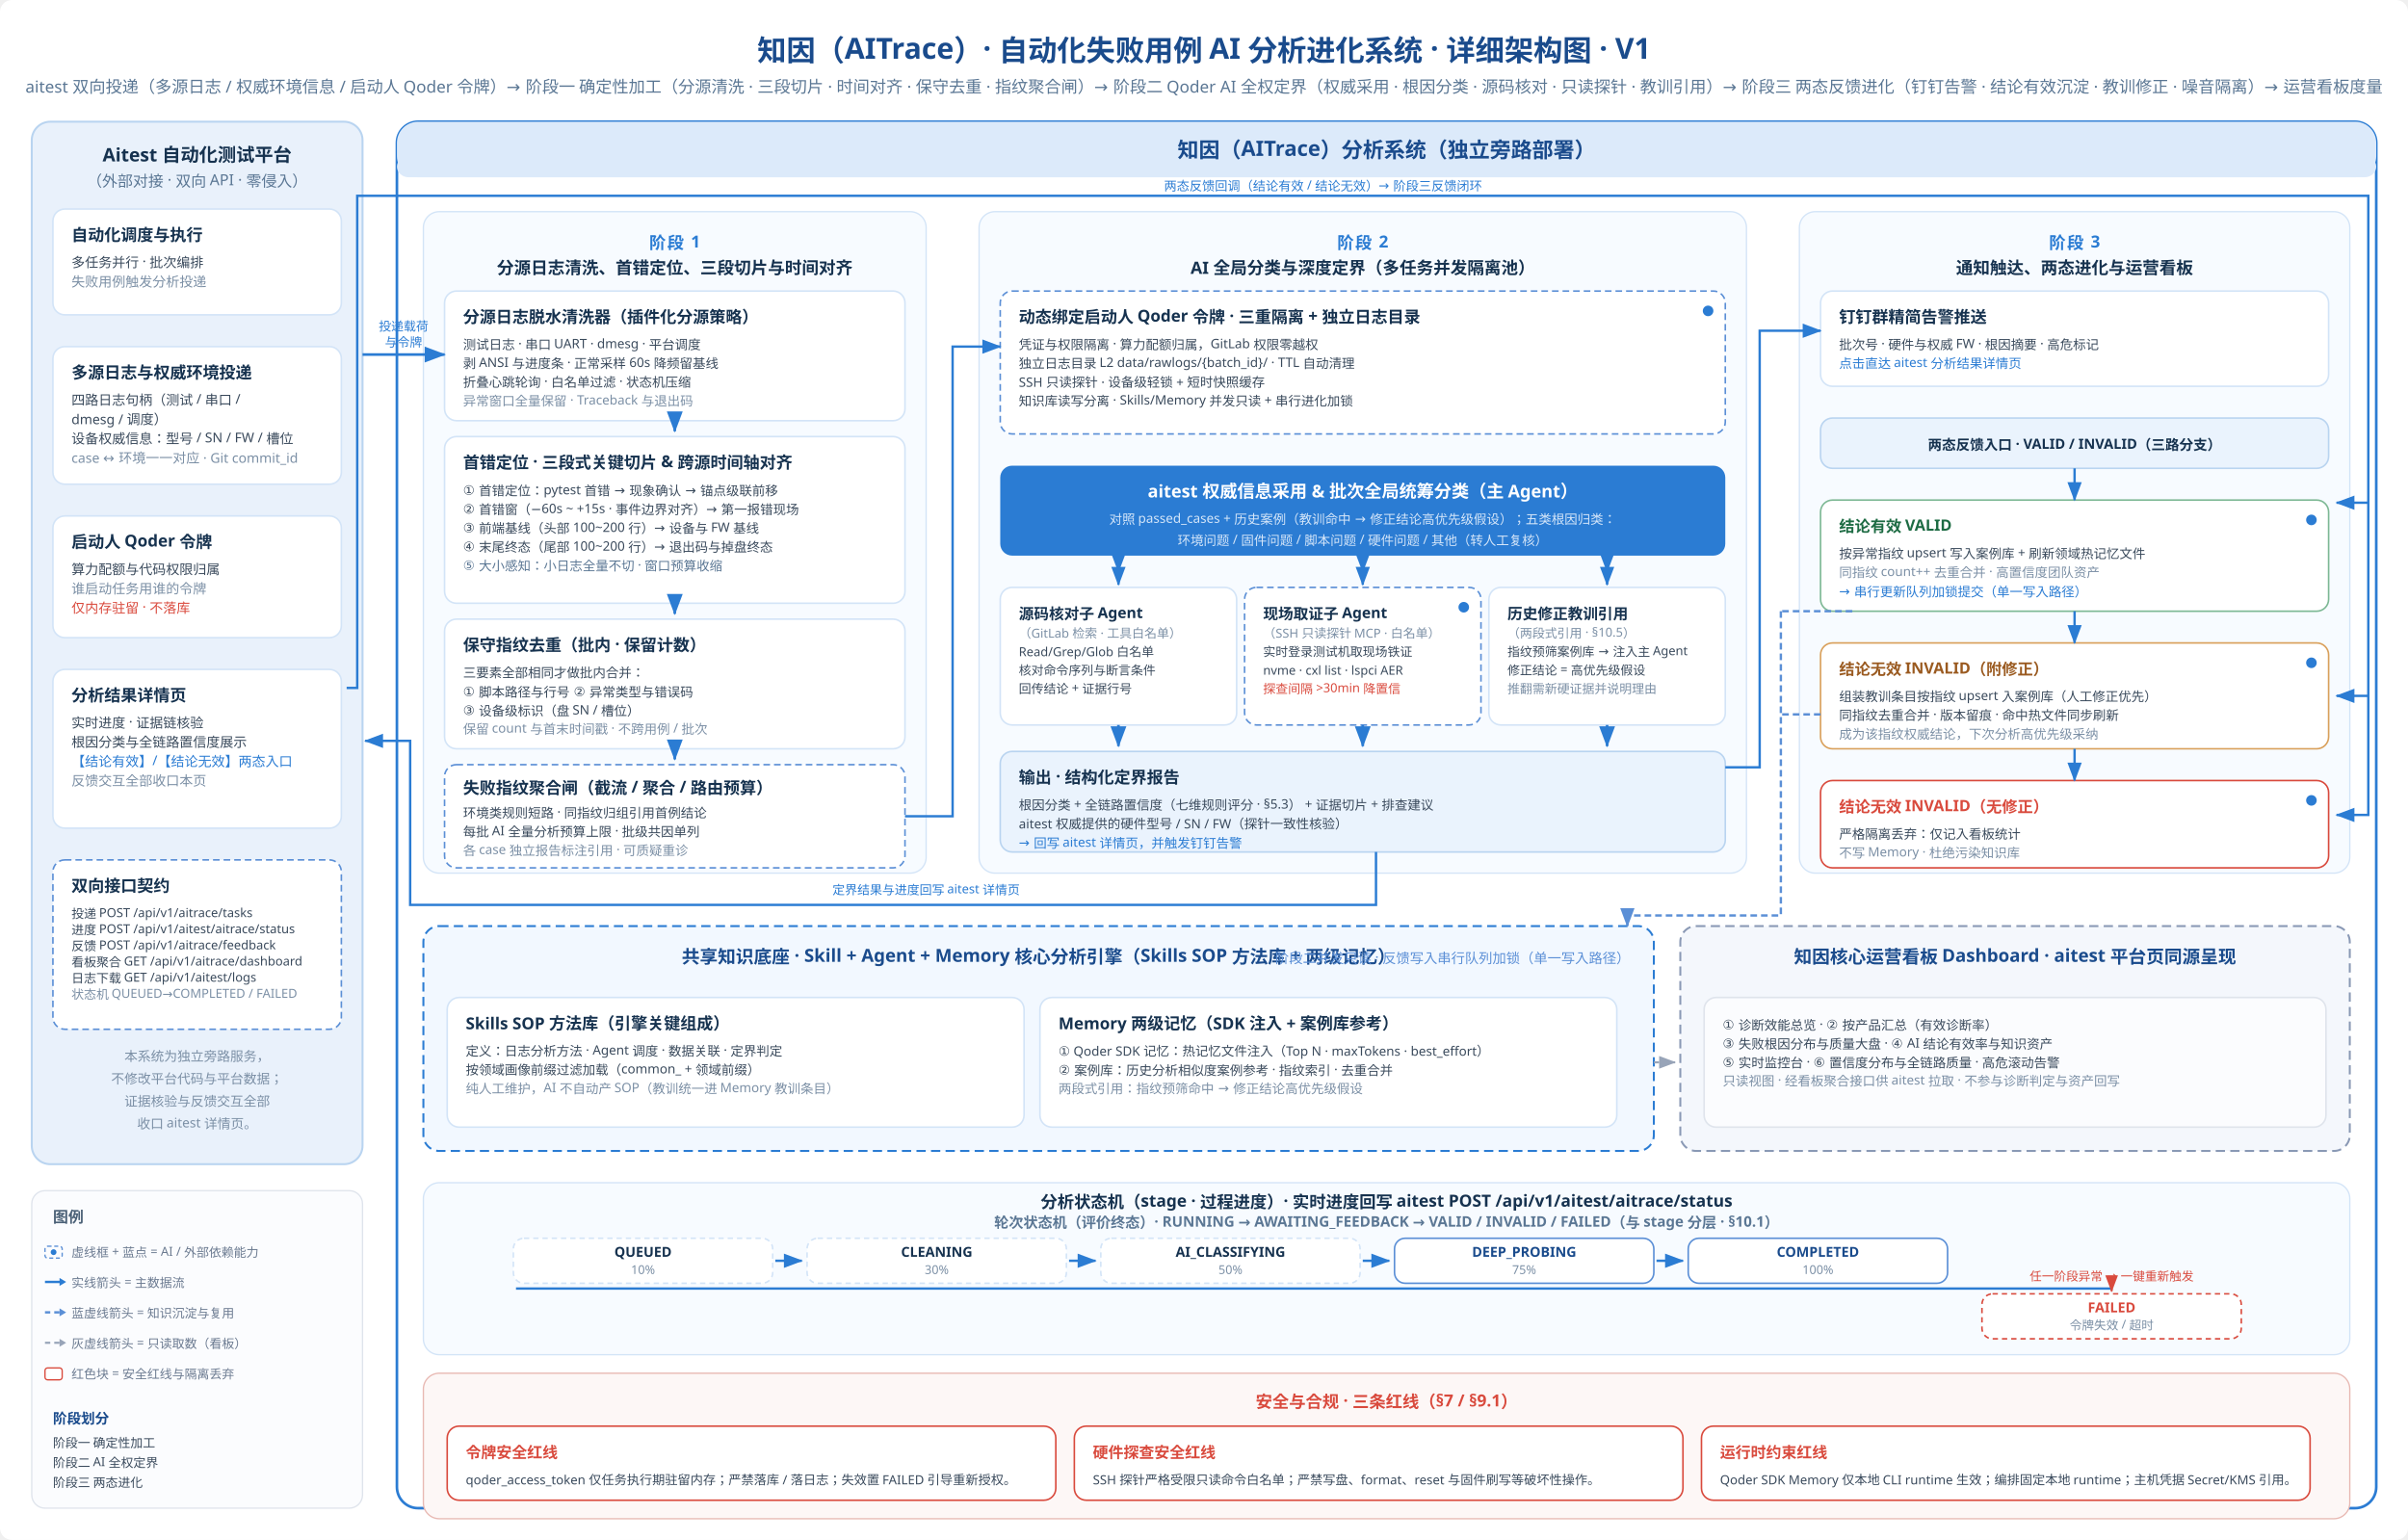
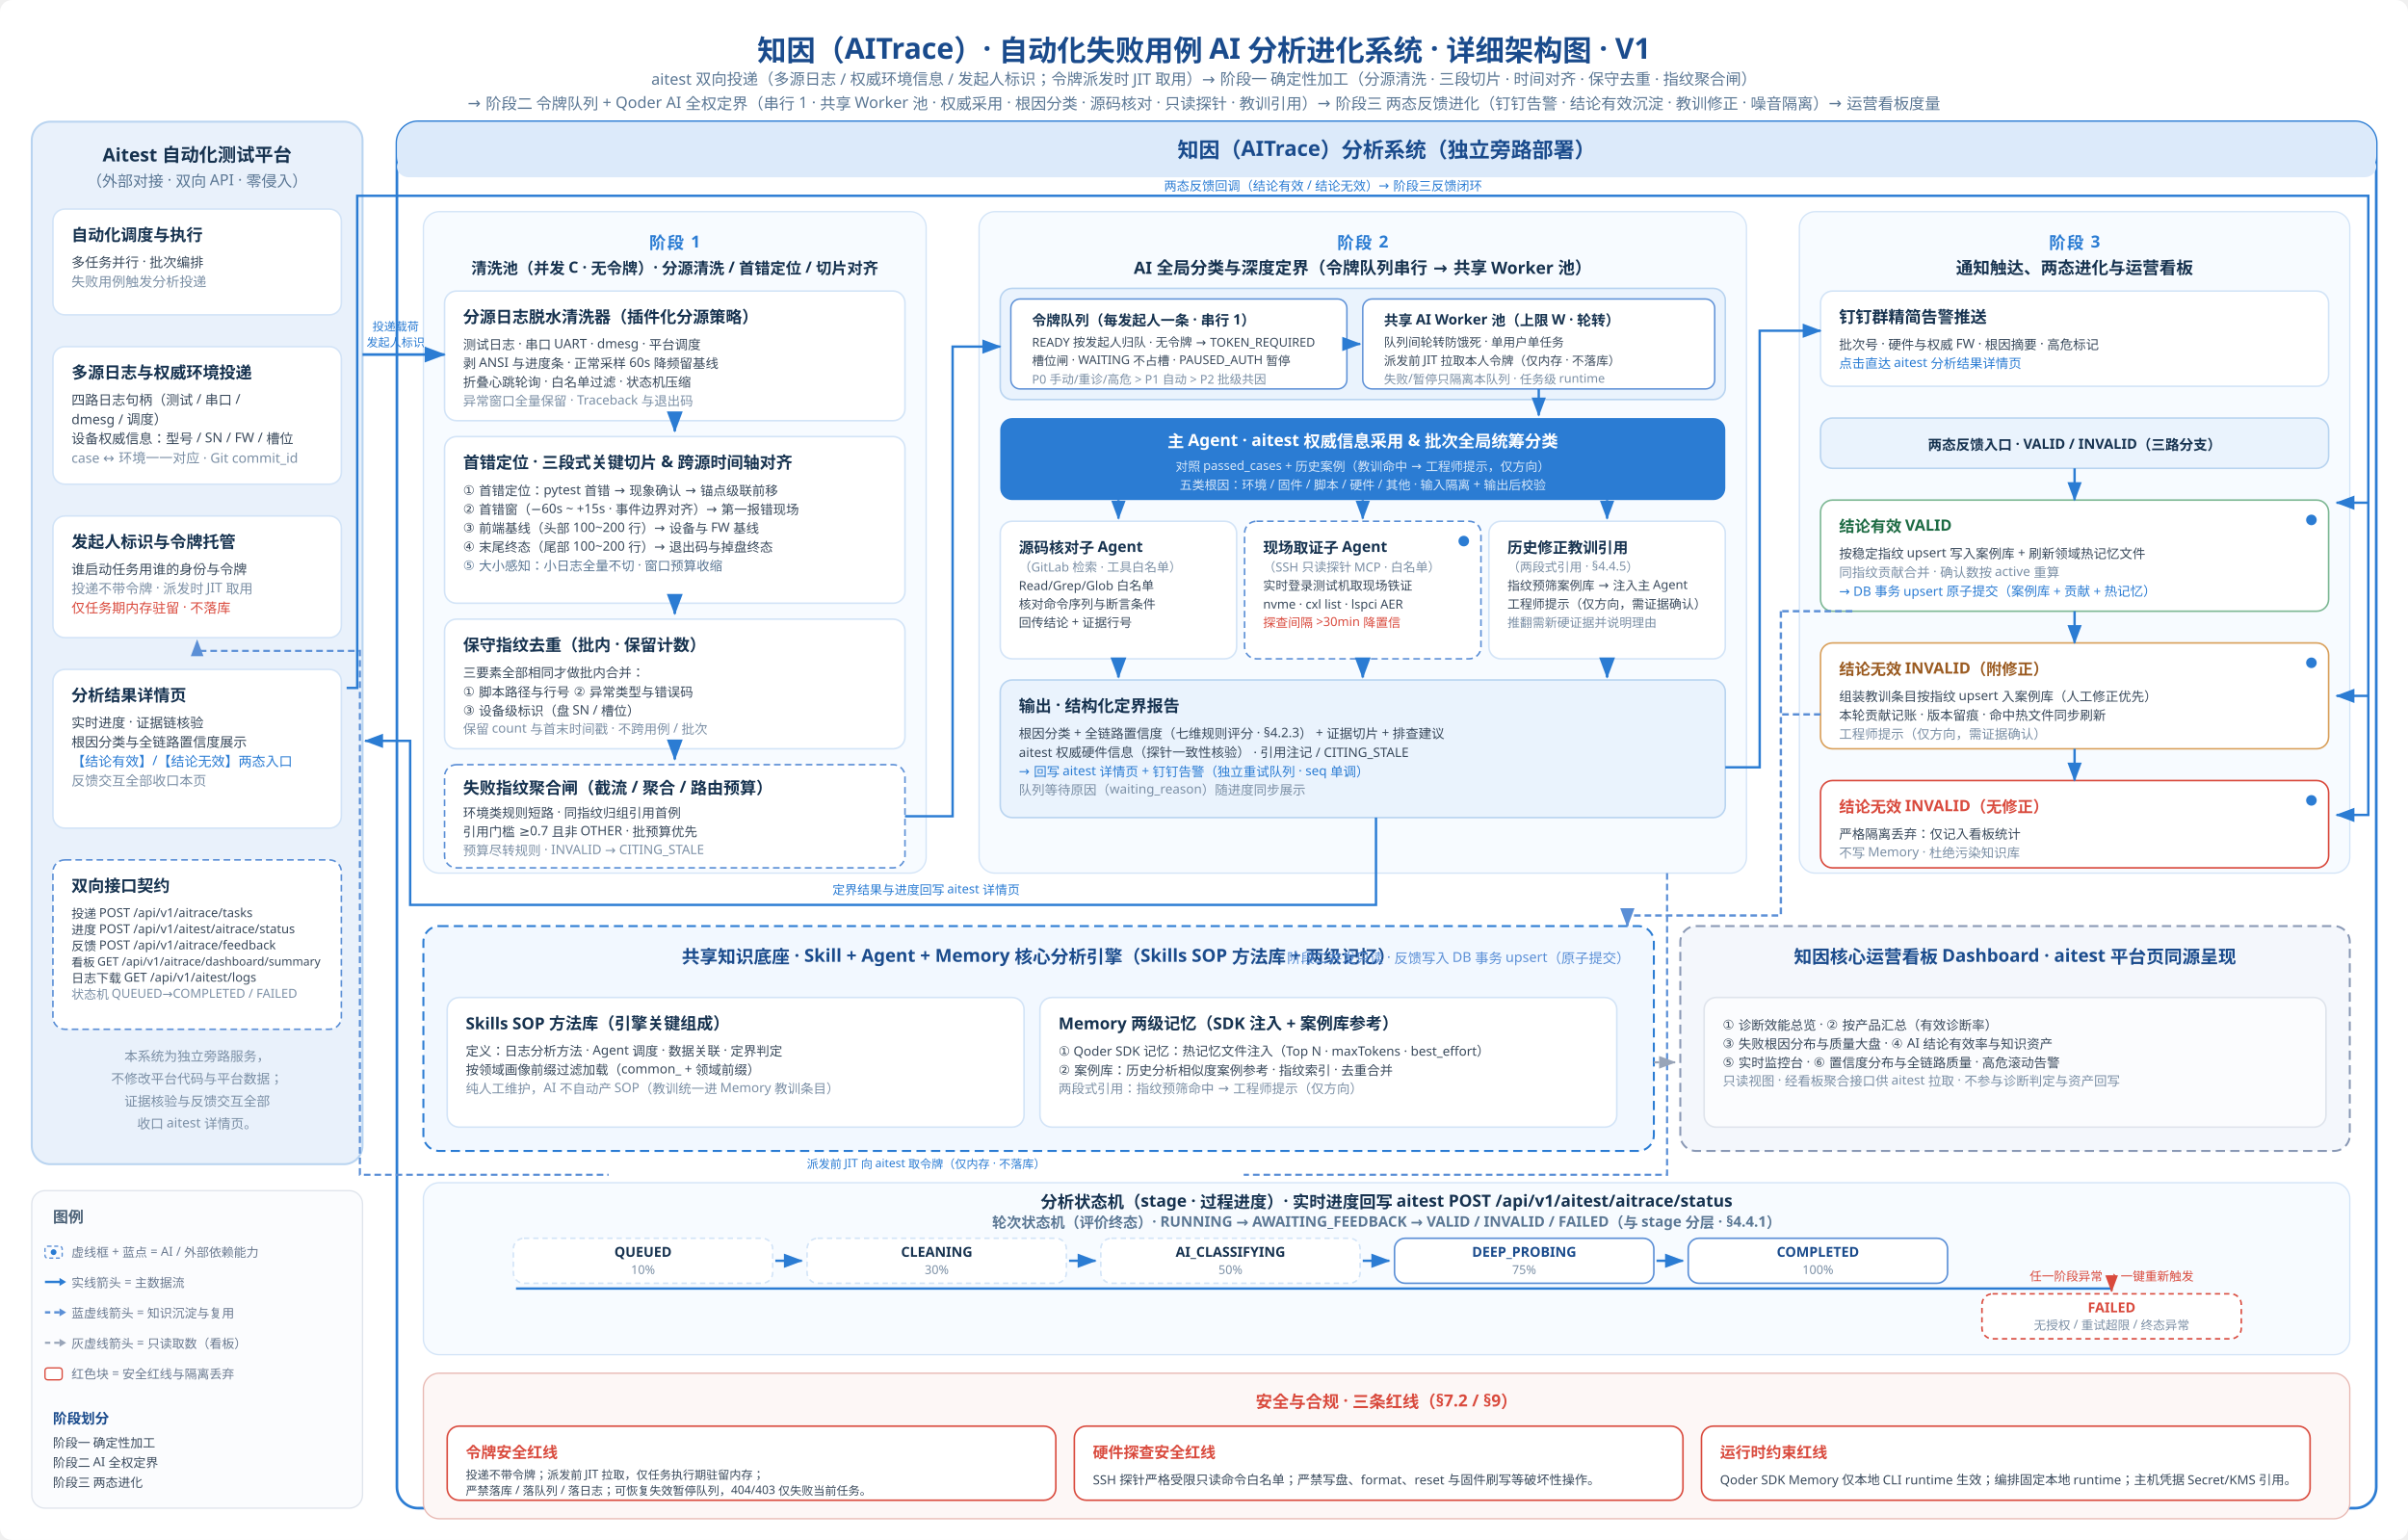
<svg xmlns="http://www.w3.org/2000/svg" viewBox="0 0 1820 1164" width="1820" height="1164" font-family="'Outfit','PingFang SC','Microsoft YaHei',sans-serif">
  <defs>
    <marker id="b" markerWidth="9" markerHeight="9" refX="7.5" refY="3" orient="auto">
      <polygon points="0 0, 8 3, 0 6" fill="#2b7cd3" />
    </marker>
    <marker id="r" markerWidth="9" markerHeight="9" refX="7.5" refY="3" orient="auto">
      <polygon points="0 0, 8 3, 0 6" fill="#d94a3d" />
    </marker>
    <marker id="bd" markerWidth="9" markerHeight="9" refX="7.5" refY="3" orient="auto">
      <polygon points="0 0, 8 3, 0 6" fill="#5b8fd6" />
    </marker>
    <marker id="g" markerWidth="9" markerHeight="9" refX="7.5" refY="3" orient="auto">
      <polygon points="0 0, 8 3, 0 6" fill="#98a4b8" />
    </marker>
  </defs>
  <rect x="0" y="0" width="1820" height="1164" rx="9" fill="#ffffff" />
  <text x="910" y="46" text-anchor="middle" font-size="22" font-weight="700" fill="#1a4b8c">知因（AITrace）· 自动化失败用例 AI 分析进化系统 · 详细架构图 · V1</text>
-   <text x="910" y="70" text-anchor="middle" font-size="12.5" fill="#5b7794">aitest 双向投递（多源日志 / 权威环境信息 / 启动人 Qoder 令牌）→ 阶段一 确定性加工（分源清洗 · 三段切片 · 时间对齐 · 保守去重 · 指纹聚合闸）→ 阶段二 Qoder AI 全权定界（权威采用 · 根因分类 · 源码核对 · 只读探针 · 教训引用）→ 阶段三 两态反馈进化（钉钉告警 · 结论有效沉淀 · 教训修正 · 噪音隔离）→ 运营看板度量</text>
+   <text x="910" y="64" text-anchor="middle" font-size="11.8" fill="#5b7794">aitest 双向投递（多源日志 / 权威环境信息 / 发起人标识；令牌派发时 JIT 取用）→ 阶段一 确定性加工（分源清洗 · 三段切片 · 时间对齐 · 保守去重 · 指纹聚合闸）</text>
+   <text x="910" y="82" text-anchor="middle" font-size="11.8" fill="#5b7794">→ 阶段二 令牌队列 + Qoder AI 全权定界（串行 1 · 共享 Worker 池 · 权威采用 · 根因分类 · 源码核对 · 只读探针 · 教训引用）→ 阶段三 两态反馈进化（钉钉告警 · 结论有效沉淀 · 教训修正 · 噪音隔离）→ 运营看板度量</text>
  <rect x="24" y="92" width="250" height="788" rx="14" fill="#e9f1fb" stroke="#b9d4f0" stroke-width="1.5" />
  <text x="149.0" y="122" text-anchor="middle" font-size="14" font-weight="700" fill="#16324f">Aitest 自动化测试平台</text>
  <text x="149.0" y="141" text-anchor="middle" font-size="11.6" fill="#5b7794">（外部对接 · 双向 API · 零侵入）</text>
  <rect x="40" y="158" width="218" height="80" rx="9" fill="#ffffff" stroke="#d3e4f7" stroke-width="1.2" />
  <text x="54" y="182" font-size="12.4" font-weight="700" fill="#16324f">自动化调度与执行</text>
  <text x="54" y="202.0" font-size="10.2" fill="#3a4a5c">多任务并行 · 批次编排</text>
  <text x="54" y="216.6" font-size="10.2" fill="#7b8fa5">失败用例触发分析投递</text>
  <rect x="40" y="262" width="218" height="104" rx="9" fill="#ffffff" stroke="#d3e4f7" stroke-width="1.2" />
  <text x="54" y="286" font-size="12.4" font-weight="700" fill="#16324f">多源日志与权威环境投递</text>
  <text x="54" y="306.0" font-size="10.2" fill="#3a4a5c">四路日志句柄（测试 / 串口 /</text>
  <text x="54" y="320.6" font-size="10.2" fill="#3a4a5c">dmesg / 调度）</text>
  <text x="54" y="335.2" font-size="10.2" fill="#3a4a5c">设备权威信息：型号 / SN / FW / 槽位</text>
  <text x="54" y="349.8" font-size="10.2" fill="#7b8fa5">case ↔ 环境一一对应 · Git commit_id</text>
  <rect x="40" y="390" width="218" height="92" rx="9" fill="#ffffff" stroke="#d3e4f7" stroke-width="1.2" />
-   <text x="54" y="414" font-size="12.4" font-weight="700" fill="#16324f">启动人 Qoder 令牌</text>
-   <text x="54" y="434.0" font-size="10.2" fill="#3a4a5c">算力配额与代码权限归属</text>
-   <text x="54" y="448.6" font-size="10.2" fill="#7b8fa5">谁启动任务用谁的令牌</text>
-   <text x="54" y="463.2" font-size="10.2" fill="#d94a3d">仅内存驻留 · 不落库</text>
+   <text x="54" y="414" font-size="12.4" font-weight="700" fill="#16324f">发起人标识与令牌托管</text>
+   <text x="54" y="434.0" font-size="10.2" fill="#3a4a5c">谁启动任务用谁的身份与令牌</text>
+   <text x="54" y="448.6" font-size="10.2" fill="#7b8fa5">投递不带令牌 · 派发时 JIT 取用</text>
+   <text x="54" y="463.2" font-size="10.2" fill="#d94a3d">仅任务期内存驻留 · 不落库</text>
  <rect x="40" y="506" width="218" height="120" rx="9" fill="#ffffff" stroke="#d3e4f7" stroke-width="1.2" />
  <text x="54" y="530" font-size="12.4" font-weight="700" fill="#16324f">分析结果详情页</text>
  <text x="54" y="550.0" font-size="10.2" fill="#3a4a5c">实时进度 · 证据链核验</text>
  <text x="54" y="564.6" font-size="10.2" fill="#3a4a5c">根因分类与全链路置信度展示</text>
  <text x="54" y="579.2" font-size="10.2" fill="#2b7cd3">【结论有效】/【结论无效】两态入口</text>
  <text x="54" y="593.8" font-size="10.2" fill="#7b8fa5">反馈交互全部收口本页</text>
  <rect x="40" y="650" width="218" height="128" rx="9" fill="#ffffff" stroke="#5b8fd6" stroke-width="1.2" stroke-dasharray="5 3" />
  <text x="54" y="674" font-size="12.4" font-weight="700" fill="#16324f">双向接口契约</text>
  <text x="54" y="694.0" font-size="9.4" fill="#3a4a5c">投递  POST /api/v1/aitrace/tasks</text>
  <text x="54" y="706.2" font-size="9.4" fill="#3a4a5c">进度  POST /api/v1/aitest/aitrace/status</text>
  <text x="54" y="718.4" font-size="9.4" fill="#3a4a5c">反馈  POST /api/v1/aitrace/feedback</text>
-   <text x="54" y="730.6" font-size="9.4" fill="#3a4a5c">看板聚合  GET /api/v1/aitrace/dashboard</text>
+   <text x="54" y="730.6" font-size="8.8" fill="#3a4a5c">看板  GET /api/v1/aitrace/dashboard/summary</text>
  <text x="54" y="742.8" font-size="9.4" fill="#3a4a5c">日志下载  GET /api/v1/aitest/logs</text>
  <text x="54" y="755.0" font-size="9.4" fill="#7b8fa5">状态机  QUEUED→COMPLETED / FAILED</text>
  <text x="149.0" y="802" text-anchor="middle" font-size="10" fill="#7b8fa5">本系统为独立旁路服务，</text>
  <text x="149.0" y="819" text-anchor="middle" font-size="10" fill="#7b8fa5">不修改平台代码与平台数据；</text>
  <text x="149.0" y="836" text-anchor="middle" font-size="10" fill="#7b8fa5">证据核验与反馈交互全部</text>
  <text x="149.0" y="853" text-anchor="middle" font-size="10" fill="#7b8fa5">收口 aitest 详情页。</text>
  <rect x="300" y="92" width="1496" height="1048" rx="16" fill="#ffffff" stroke="#2b7cd3" stroke-width="2" />
  <rect x="300" y="92" width="1496" height="42" rx="16" fill="#dceafa" />
  <rect x="300" y="118" width="1496" height="16" rx="9" fill="#dceafa" />
  <text x="1048.0" y="119" text-anchor="middle" font-size="16" font-weight="700" fill="#1a4b8c">知因（AITrace）分析系统（独立旁路部署）</text>
  <rect x="320" y="160" width="380" height="500" rx="12" fill="#f7fbff" stroke="#d3e4f7" stroke-width="1" />
  <text x="510.0" y="188" text-anchor="middle" font-size="12.6" font-weight="600" letter-spacing="1" fill="#2b7cd3">阶段 1</text>
-   <text x="510.0" y="207" text-anchor="middle" font-size="12.8" font-weight="700" fill="#16324f">分源日志清洗、首错定位、三段切片与时间对齐</text>
+   <text x="510.0" y="207" text-anchor="middle" font-size="11.8" font-weight="700" fill="#16324f">清洗池（并发 C · 无令牌）· 分源清洗 / 首错定位 / 切片对齐</text>
  <rect x="336" y="220" width="348" height="98" rx="9" fill="#ffffff" stroke="#d3e4f7" stroke-width="1.2" />
  <text x="350" y="244" font-size="12.4" font-weight="700" fill="#16324f">分源日志脱水清洗器（插件化分源策略）</text>
  <text x="350" y="264.0" font-size="9.8" fill="#3a4a5c">测试日志 · 串口 UART · dmesg · 平台调度</text>
  <text x="350" y="278.2" font-size="9.8" fill="#3a4a5c">剥 ANSI 与进度条 · 正常采样 60s 降频留基线</text>
  <text x="350" y="292.4" font-size="9.8" fill="#3a4a5c">折叠心跳轮询 · 白名单过滤 · 状态机压缩</text>
  <text x="350" y="306.6" font-size="9.8" fill="#7b8fa5">异常窗口全量保留 · Traceback 与退出码</text>
  <rect x="336" y="330" width="348" height="126" rx="9" fill="#ffffff" stroke="#d3e4f7" stroke-width="1.2" />
  <text x="350" y="354" font-size="12.4" font-weight="700" fill="#16324f">首错定位 · 三段式关键切片 &amp; 跨源时间轴对齐</text>
  <text x="350" y="374.0" font-size="9.8" fill="#3a4a5c">① 首错定位：pytest 首错 → 现象确认 → 锚点级联前移</text>
  <text x="350" y="388.2" font-size="9.8" fill="#3a4a5c">② 首错窗（−60s ~ +15s · 事件边界对齐）→ 第一报错现场</text>
  <text x="350" y="402.4" font-size="9.8" fill="#3a4a5c">③ 前端基线（头部 100~200 行）→ 设备与 FW 基线</text>
  <text x="350" y="416.6" font-size="9.8" fill="#3a4a5c">④ 末尾终态（尾部 100~200 行）→ 退出码与掉盘终态</text>
  <text x="350" y="430.8" font-size="9.8" fill="#5b7794">⑤ 大小感知：小日志全量不切 · 窗口预算收缩</text>
  <rect x="336" y="468" width="348" height="98" rx="9" fill="#ffffff" stroke="#d3e4f7" stroke-width="1.2" />
  <text x="350" y="492" font-size="12.4" font-weight="700" fill="#16324f">保守指纹去重（批内 · 保留计数）</text>
  <text x="350" y="512.0" font-size="9.8" fill="#3a4a5c">三要素全部相同才做批内合并：</text>
  <text x="350" y="526.2" font-size="9.8" fill="#3a4a5c">① 脚本路径与行号  ② 异常类型与错误码</text>
  <text x="350" y="540.4" font-size="9.8" fill="#3a4a5c">③ 设备级标识（盘 SN / 槽位）</text>
  <text x="350" y="554.6" font-size="9.8" fill="#7b8fa5">保留 count 与首末时间戳 · 不跨用例 / 批次</text>
  <rect x="336" y="578" width="348" height="78" rx="9" fill="#ffffff" stroke="#5b8fd6" stroke-width="1.2" stroke-dasharray="5 3" />
  <text x="350" y="600" font-size="12.4" font-weight="700" fill="#16324f">失败指纹聚合闸（截流 / 聚合 / 路由预算）</text>
-   <text x="350" y="618.0" font-size="9.8" fill="#3a4a5c">环境类规则短路 · 同指纹归组引用首例结论</text>
-   <text x="350" y="632.2" font-size="9.8" fill="#3a4a5c">每批 AI 全量分析预算上限 · 批级共因单列</text>
-   <text x="350" y="646.4" font-size="9.8" fill="#7b8fa5">各 case 独立报告标注引用 · 可质疑重诊</text>
+   <text x="350" y="618.0" font-size="9.8" fill="#3a4a5c">环境类规则短路 · 同指纹归组引用首例</text>
+   <text x="350" y="632.2" font-size="9.8" fill="#3a4a5c">引用门槛 ≥0.7 且非 OTHER · 批预算优先</text>
+   <text x="350" y="646.4" font-size="9.8" fill="#7b8fa5">预算尽转规则 · INVALID → CITING_STALE</text>
  <line x1="510.0" y1="318" x2="510.0" y2="326" stroke="#2b7cd3" stroke-width="2" marker-end="url(#b)" />
  <line x1="510.0" y1="456" x2="510.0" y2="464" stroke="#2b7cd3" stroke-width="2" marker-end="url(#b)" />
  <line x1="510.0" y1="566" x2="510.0" y2="574" stroke="#2b7cd3" stroke-width="2" marker-end="url(#b)" />
  <rect x="740" y="160" width="580" height="500" rx="12" fill="#f7fbff" stroke="#d3e4f7" stroke-width="1" />
  <text x="1030.0" y="188" text-anchor="middle" font-size="12.6" font-weight="600" letter-spacing="1" fill="#2b7cd3">阶段 2</text>
-   <text x="1030.0" y="207" text-anchor="middle" font-size="12.8" font-weight="700" fill="#16324f">AI 全局分类与深度定界（多任务并发隔离池）</text>
-   <rect x="756" y="220" width="548" height="108" rx="9" fill="#ffffff" stroke="#5b8fd6" stroke-width="1.2" stroke-dasharray="5 3" />
-   <circle cx="1291" cy="235" r="4" fill="#2b7cd3" />
-   <text x="770" y="244" font-size="12.4" font-weight="700" fill="#16324f">动态绑定启动人 Qoder 令牌 · 三重隔离 + 独立日志目录</text>
-   <text x="770" y="264.0" font-size="9.8" fill="#3a4a5c">凭证与权限隔离 · 算力配额归属，GitLab 权限零越权</text>
-   <text x="770" y="278.2" font-size="9.8" fill="#3a4a5c">独立日志目录 L2 data/rawlogs/{batch_id}/ · TTL 自动清理</text>
-   <text x="770" y="292.4" font-size="9.8" fill="#3a4a5c">SSH 只读探针 · 设备级轻锁 + 短时快照缓存</text>
-   <text x="770" y="306.6" font-size="9.8" fill="#3a4a5c">知识库读写分离 · Skills/Memory 并发只读 + 串行进化加锁</text>
-   <rect x="756" y="352" width="548" height="68" rx="9" fill="#2b7cd3" />
-   <text x="1030.0" y="376" text-anchor="middle" font-size="13.2" font-weight="700" fill="#ffffff">aitest 权威信息采用 &amp; 批次全局统筹分类（主 Agent）</text>
-   <text x="1030.0" y="396" text-anchor="middle" font-size="9.8" fill="#d5e6f9">对照 passed_cases + 历史案例（教训命中 → 修正结论高优先级假设）；五类根因归类：</text>
-   <text x="1030.0" y="412" text-anchor="middle" font-size="9.8" fill="#d5e6f9">环境问题 / 固件问题 / 脚本问题 / 硬件问题 / 其他（转人工复核）</text>
-   <rect x="756.0" y="444" width="178.667" height="104" rx="9" fill="#ffffff" stroke="#d3e4f7" stroke-width="1.2" />
-   <text x="770.0" y="468" font-size="11.4" font-weight="700" fill="#16324f">源码核对子 Agent</text>
-   <text x="770.0" y="482.0" font-size="9.4" fill="#7b8fa5">（GitLab 检索 · 工具白名单）</text>
-   <text x="770.0" y="496.0" font-size="9.4" fill="#3a4a5c">Read/Grep/Glob 白名单</text>
-   <text x="770.0" y="510.0" font-size="9.4" fill="#3a4a5c">核对命令序列与断言条件</text>
-   <text x="770.0" y="524.0" font-size="9.4" fill="#3a4a5c">回传结论 + 证据行号</text>
-   <line x1="845.333" y1="420" x2="845.333" y2="432" stroke="#2b7cd3" stroke-width="1.8" />
-   <line x1="845.333" y1="432" x2="845.333" y2="442" stroke="#2b7cd3" stroke-width="1.8" marker-start="url(#b)" marker-end="url(#b)" />
-   <rect x="940.667" y="444" width="178.667" height="104" rx="9" fill="#ffffff" stroke="#5b8fd6" stroke-width="1.2" stroke-dasharray="5 3" />
-   <circle cx="1106.333" cy="459" r="4" fill="#2b7cd3" />
-   <text x="954.667" y="468" font-size="11.4" font-weight="700" fill="#16324f">现场取证子 Agent</text>
-   <text x="954.667" y="482.0" font-size="9.4" fill="#7b8fa5">（SSH 只读探针 MCP · 白名单）</text>
-   <text x="954.667" y="496.0" font-size="9.4" fill="#3a4a5c">实时登录测试机取现场铁证</text>
-   <text x="954.667" y="510.0" font-size="9.4" fill="#3a4a5c">nvme · cxl list · lspci AER</text>
-   <text x="954.667" y="524.0" font-size="9.4" fill="#d94a3d">探查间隔 &gt;30min 降置信</text>
-   <line x1="1030.0" y1="420" x2="1030.0" y2="432" stroke="#2b7cd3" stroke-width="1.8" />
-   <line x1="1030.0" y1="432" x2="1030.0" y2="442" stroke="#2b7cd3" stroke-width="1.8" marker-start="url(#b)" marker-end="url(#b)" />
-   <rect x="1125.333" y="444" width="178.667" height="104" rx="9" fill="#ffffff" stroke="#d3e4f7" stroke-width="1.2" />
-   <text x="1139.333" y="468" font-size="11.4" font-weight="700" fill="#16324f">历史修正教训引用</text>
-   <text x="1139.333" y="482.0" font-size="9.4" fill="#7b8fa5">（两段式引用 · §10.5）</text>
-   <text x="1139.333" y="496.0" font-size="9.4" fill="#3a4a5c">指纹预筛案例库 → 注入主 Agent</text>
-   <text x="1139.333" y="510.0" font-size="9.4" fill="#3a4a5c">修正结论 = 高优先级假设</text>
-   <text x="1139.333" y="524.0" font-size="9.4" fill="#7b8fa5">推翻需新硬证据并说明理由</text>
-   <line x1="1214.667" y1="420" x2="1214.667" y2="432" stroke="#2b7cd3" stroke-width="1.8" />
-   <line x1="1214.667" y1="432" x2="1214.667" y2="442" stroke="#2b7cd3" stroke-width="1.8" marker-start="url(#b)" marker-end="url(#b)" />
-   <rect x="756" y="568" width="548" height="76" rx="9" fill="#eaf3fd" stroke="#b9d4f0" stroke-width="1.2" />
-   <text x="770" y="592" font-size="12.4" font-weight="700" fill="#16324f">输出 · 结构化定界报告</text>
-   <text x="770" y="612.0" font-size="9.8" fill="#3a4a5c">根因分类 + 全链路置信度（七维规则评分 · §5.3） + 证据切片 + 排查建议</text>
-   <text x="770" y="626.2" font-size="9.8" fill="#3a4a5c">aitest 权威提供的硬件型号 / SN / FW（探针一致性核验）</text>
-   <text x="770" y="640.4" font-size="9.8" fill="#2b7cd3">→ 回写 aitest 详情页，并触发钉钉告警</text>
-   <line x1="845.333" y1="548" x2="845.333" y2="564" stroke="#2b7cd3" stroke-width="2" marker-end="url(#b)" />
-   <line x1="1030.0" y1="548" x2="1030.0" y2="564" stroke="#2b7cd3" stroke-width="2" marker-end="url(#b)" />
-   <line x1="1214.667" y1="548" x2="1214.667" y2="564" stroke="#2b7cd3" stroke-width="2" marker-end="url(#b)" />
+   <text x="1030.0" y="207" text-anchor="middle" font-size="12.8" font-weight="700" fill="#16324f">AI 全局分类与深度定界（令牌队列串行 → 共享 Worker 池）</text>
+   <rect x="756" y="218" width="548" height="84" rx="9" fill="#eaf3fd" stroke="#b9d4f0" stroke-width="1.2" />
+   <rect x="764" y="226" width="254" height="68" rx="7" fill="#ffffff" stroke="#5b8fd6" stroke-width="1.1" />
+   <text x="780" y="246" font-size="10.8" font-weight="700" fill="#16324f">令牌队列（每发起人一条 · 串行 1）</text>
+   <text x="780" y="262" font-size="9.2" fill="#3a4a5c">READY 按发起人归队 · 无令牌 → TOKEN_REQUIRED</text>
+   <text x="780" y="276" font-size="9.2" fill="#3a4a5c">槽位闸 · WAITING 不占槽 · PAUSED_AUTH 暂停</text>
+   <text x="780" y="290" font-size="9.2" fill="#7b8fa5">P0 手动/重诊/高危 &gt; P1 自动 &gt; P2 批级共因</text>
+   <rect x="1030" y="226" width="266" height="68" rx="7" fill="#ffffff" stroke="#5b8fd6" stroke-width="1.1" />
+   <text x="1046" y="246" font-size="10.8" font-weight="700" fill="#16324f">共享 AI Worker 池（上限 W · 轮转）</text>
+   <text x="1046" y="262" font-size="9.2" fill="#3a4a5c">队列间轮转防饿死 · 单用户单任务</text>
+   <text x="1046" y="276" font-size="9.2" fill="#3a4a5c">派发前 JIT 拉取本人令牌（仅内存 · 不落库）</text>
+   <text x="1046" y="290" font-size="9.2" fill="#7b8fa5">失败/暂停只隔离本队列 · 任务级 runtime</text>
+   <line x1="1018" y1="260" x2="1028" y2="260" stroke="#2b7cd3" stroke-width="1.8" marker-end="url(#b)" />
+   <line x1="1163" y1="294" x2="1163" y2="314" stroke="#2b7cd3" stroke-width="1.8" marker-end="url(#b)" />
+   <rect x="756" y="316" width="548" height="62" rx="9" fill="#2b7cd3" />
+   <text x="1030.0" y="338" text-anchor="middle" font-size="12.6" font-weight="700" fill="#ffffff">主 Agent · aitest 权威信息采用 &amp; 批次全局统筹分类</text>
+   <text x="1030.0" y="356" text-anchor="middle" font-size="9.4" fill="#d5e6f9">对照 passed_cases + 历史案例（教训命中 → 工程师提示，仅方向）</text>
+   <text x="1030.0" y="370" text-anchor="middle" font-size="9.4" fill="#d5e6f9">五类根因：环境 / 固件 / 脚本 / 硬件 / 其他 · 输入隔离 + 输出后校验</text>
+   <rect x="756.0" y="394" width="178.667" height="104" rx="9" fill="#ffffff" stroke="#d3e4f7" stroke-width="1.2" />
+   <text x="770.0" y="418" font-size="11.4" font-weight="700" fill="#16324f">源码核对子 Agent</text>
+   <text x="770.0" y="432.0" font-size="9.4" fill="#7b8fa5">（GitLab 检索 · 工具白名单）</text>
+   <text x="770.0" y="446.0" font-size="9.4" fill="#3a4a5c">Read/Grep/Glob 白名单</text>
+   <text x="770.0" y="460.0" font-size="9.4" fill="#3a4a5c">核对命令序列与断言条件</text>
+   <text x="770.0" y="474.0" font-size="9.4" fill="#3a4a5c">回传结论 + 证据行号</text>
+   <line x1="845.333" y1="378" x2="845.333" y2="392" stroke="#2b7cd3" stroke-width="1.8" marker-end="url(#b)" />
+   <rect x="940.667" y="394" width="178.667" height="104" rx="9" fill="#ffffff" stroke="#5b8fd6" stroke-width="1.2" stroke-dasharray="5 3" />
+   <circle cx="1106.333" cy="409" r="4" fill="#2b7cd3" />
+   <text x="954.667" y="418" font-size="11.4" font-weight="700" fill="#16324f">现场取证子 Agent</text>
+   <text x="954.667" y="432.0" font-size="9.4" fill="#7b8fa5">（SSH 只读探针 MCP · 白名单）</text>
+   <text x="954.667" y="446.0" font-size="9.4" fill="#3a4a5c">实时登录测试机取现场铁证</text>
+   <text x="954.667" y="460.0" font-size="9.4" fill="#3a4a5c">nvme · cxl list · lspci AER</text>
+   <text x="954.667" y="474.0" font-size="9.4" fill="#d94a3d">探查间隔 &gt;30min 降置信</text>
+   <line x1="1030.0" y1="378" x2="1030.0" y2="392" stroke="#2b7cd3" stroke-width="1.8" marker-end="url(#b)" />
+   <rect x="1125.333" y="394" width="178.667" height="104" rx="9" fill="#ffffff" stroke="#d3e4f7" stroke-width="1.2" />
+   <text x="1139.333" y="418" font-size="11.4" font-weight="700" fill="#16324f">历史修正教训引用</text>
+   <text x="1139.333" y="432.0" font-size="9.4" fill="#7b8fa5">（两段式引用 · §4.4.5）</text>
+   <text x="1139.333" y="446.0" font-size="9.4" fill="#3a4a5c">指纹预筛案例库 → 注入主 Agent</text>
+   <text x="1139.333" y="460.0" font-size="9.4" fill="#3a4a5c">工程师提示（仅方向，需证据确认）</text>
+   <text x="1139.333" y="474.0" font-size="9.4" fill="#7b8fa5">推翻需新硬证据并说明理由</text>
+   <line x1="1214.667" y1="378" x2="1214.667" y2="392" stroke="#2b7cd3" stroke-width="1.8" marker-end="url(#b)" />
+   <rect x="756" y="514" width="548" height="104" rx="9" fill="#eaf3fd" stroke="#b9d4f0" stroke-width="1.2" />
+   <text x="770" y="538" font-size="12.4" font-weight="700" fill="#16324f">输出 · 结构化定界报告</text>
+   <text x="770" y="558.0" font-size="9.8" fill="#3a4a5c">根因分类 + 全链路置信度（七维规则评分 · §4.2.3） + 证据切片 + 排查建议</text>
+   <text x="770" y="572.2" font-size="9.8" fill="#3a4a5c">aitest 权威硬件信息（探针一致性核验） · 引用注记 / CITING_STALE</text>
+   <text x="770" y="586.4" font-size="9.8" fill="#2b7cd3">→ 回写 aitest 详情页 + 钉钉告警（独立重试队列 · seq 单调）</text>
+   <text x="770" y="600.6" font-size="9.8" fill="#7b8fa5">队列等待原因（waiting_reason）随进度同步展示</text>
+   <line x1="845.333" y1="498" x2="845.333" y2="512" stroke="#2b7cd3" stroke-width="2" marker-end="url(#b)" />
+   <line x1="1030.0" y1="498" x2="1030.0" y2="512" stroke="#2b7cd3" stroke-width="2" marker-end="url(#b)" />
+   <line x1="1214.667" y1="498" x2="1214.667" y2="512" stroke="#2b7cd3" stroke-width="2" marker-end="url(#b)" />
  <rect x="1360" y="160" width="416" height="500" rx="12" fill="#f7fbff" stroke="#d3e4f7" stroke-width="1" />
  <text x="1568.0" y="188" text-anchor="middle" font-size="12.6" font-weight="600" letter-spacing="1" fill="#2b7cd3">阶段 3</text>
  <text x="1568.0" y="207" text-anchor="middle" font-size="12.8" font-weight="700" fill="#16324f">通知触达、两态进化与运营看板</text>
  <rect x="1376" y="220" width="384" height="72" rx="9" fill="#ffffff" stroke="#d3e4f7" stroke-width="1.2" />
  <text x="1390" y="244" font-size="12.4" font-weight="700" fill="#16324f">钉钉群精简告警推送</text>
  <text x="1390" y="264.0" font-size="9.8" fill="#3a4a5c">批次号 · 硬件与权威 FW · 根因摘要 · 高危标记</text>
  <text x="1390" y="278.2" font-size="9.8" fill="#2b7cd3">点击直达 aitest 分析结果详情页</text>
  <rect x="1376" y="316" width="384" height="38" rx="9" fill="#eaf3fd" stroke="#b9d4f0" stroke-width="1.2" />
  <text x="1568.0" y="340" text-anchor="middle" font-size="10.6" font-weight="700" fill="#16324f">两态反馈入口 · VALID / INVALID（三路分支）</text>
  <rect x="1376" y="378" width="384" height="84" rx="9" fill="#ffffff" stroke="#7db894" stroke-width="1.2" />
  <circle cx="1747" cy="393" r="4" fill="#2b7cd3" />
  <text x="1390" y="402" font-size="11.8" font-weight="700" fill="#1d6b43">结论有效  VALID</text>
-   <text x="1390" y="422.0" font-size="9.8" fill="#3a4a5c">按异常指纹 upsert 写入案例库 + 刷新领域热记忆文件</text>
-   <text x="1390" y="436.2" font-size="9.8" fill="#7b8fa5">同指纹 count++ 去重合并 · 高置信度团队资产</text>
-   <text x="1390" y="450.4" font-size="9.8" fill="#2b7cd3">→ 串行更新队列加锁提交（单一写入路径）</text>
+   <text x="1390" y="422.0" font-size="9.8" fill="#3a4a5c">按稳定指纹 upsert 写入案例库 + 刷新领域热记忆文件</text>
+   <text x="1390" y="436.2" font-size="9.8" fill="#7b8fa5">同指纹贡献合并 · 确认数按 active 重算</text>
+   <text x="1390" y="450.4" font-size="9.8" fill="#2b7cd3">→ DB 事务 upsert 原子提交（案例库 + 贡献 + 热记忆）</text>
  <rect x="1376" y="486" width="384" height="80" rx="9" fill="#ffffff" stroke="#d9a05b" stroke-width="1.2" />
  <circle cx="1747" cy="501" r="4" fill="#2b7cd3" />
  <text x="1390" y="510" font-size="11.8" font-weight="700" fill="#9a5a20">结论无效  INVALID（附修正）</text>
  <text x="1390" y="530.0" font-size="9.8" fill="#3a4a5c">组装教训条目按指纹 upsert 入案例库（人工修正优先）</text>
-   <text x="1390" y="544.2" font-size="9.8" fill="#3a4a5c">同指纹去重合并 · 版本留痕 · 命中热文件同步刷新</text>
-   <text x="1390" y="558.4" font-size="9.8" fill="#7b8fa5">成为该指纹权威结论，下次分析高优先级采纳</text>
+   <text x="1390" y="544.2" font-size="9.8" fill="#3a4a5c">本轮贡献记账 · 版本留痕 · 命中热文件同步刷新</text>
+   <text x="1390" y="558.4" font-size="9.8" fill="#7b8fa5">工程师提示（仅方向，需证据确认）</text>
  <rect x="1376" y="590" width="384" height="66" rx="9" fill="#ffffff" stroke="#d94a3d" stroke-width="1.2" />
  <circle cx="1747" cy="605" r="4" fill="#2b7cd3" />
  <text x="1390" y="614" font-size="11.8" font-weight="700" fill="#d94a3d">结论无效  INVALID（无修正）</text>
  <text x="1390" y="634.0" font-size="9.8" fill="#3a4a5c">严格隔离丢弃：仅记入看板统计</text>
  <text x="1390" y="648.2" font-size="9.8" fill="#7b8fa5">不写 Memory · 杜绝污染知识库</text>
  <line x1="1568.0" y1="354" x2="1568.0" y2="378" stroke="#2b7cd3" stroke-width="1.8" marker-end="url(#b)" />
  <line x1="1568.0" y1="462" x2="1568.0" y2="486" stroke="#2b7cd3" stroke-width="1.8" marker-end="url(#b)" />
  <line x1="1568.0" y1="566" x2="1568.0" y2="590" stroke="#2b7cd3" stroke-width="1.8" marker-end="url(#b)" />
  <rect x="320" y="700" width="930" height="170" rx="12" fill="#f2f8ff" stroke="#2b7cd3" stroke-width="1.5" stroke-dasharray="7 4" />
  <text x="785.0" y="728" text-anchor="middle" font-size="13.6" font-weight="700" fill="#1a4b8c">共享知识底座 · Skill + Agent + Memory 核心分析引擎（Skills SOP 方法库 + 两级记忆）</text>
-   <text x="1232" y="728" text-anchor="end" font-size="10.4" fill="#5b8fd6">阶段二并发只读 · 反馈写入串行队列加锁（单一写入路径）</text>
+   <text x="1232" y="728" text-anchor="end" font-size="10.4" fill="#5b8fd6">阶段二并发只读 · 反馈写入 DB 事务 upsert（原子提交）</text>
  <rect x="338" y="754" width="436" height="98" rx="9" fill="#ffffff" stroke="#d3e4f7" stroke-width="1.2" />
  <text x="352" y="778" font-size="12.4" font-weight="700" fill="#16324f">Skills SOP 方法库（引擎关键组成）</text>
  <text x="352" y="798.0" font-size="9.8" fill="#3a4a5c">定义：日志分析方法 · Agent 调度 · 数据关联 · 定界判定</text>
  <text x="352" y="812.2" font-size="9.8" fill="#3a4a5c">按领域画像前缀过滤加载（common_ + 领域前缀）</text>
  <text x="352" y="826.4" font-size="9.8" fill="#7b8fa5">纯人工维护，AI 不自动产 SOP（教训统一进 Memory 教训条目）</text>
  <rect x="786" y="754" width="436" height="98" rx="9" fill="#ffffff" stroke="#d3e4f7" stroke-width="1.2" />
  <text x="800" y="778" font-size="12.4" font-weight="700" fill="#16324f">Memory 两级记忆（SDK 注入 + 案例库参考）</text>
  <text x="800" y="798.0" font-size="9.8" fill="#3a4a5c">① Qoder SDK 记忆：热记忆文件注入（Top N · maxTokens · best_effort）</text>
  <text x="800" y="812.2" font-size="9.8" fill="#3a4a5c">② 案例库：历史分析相似度案例参考 · 指纹索引 · 去重合并</text>
-   <text x="800" y="826.4" font-size="9.8" fill="#7b8fa5">两段式引用：指纹预筛命中 → 修正结论高优先级假设</text>
+   <text x="800" y="826.4" font-size="9.8" fill="#7b8fa5">两段式引用：指纹预筛命中 → 工程师提示（仅方向）</text>
  <rect x="1270" y="700" width="506" height="170" rx="12" fill="#f4f7fc" stroke="#8a99b5" stroke-width="1.5" stroke-dasharray="7 4" />
  <text x="1523.0" y="728" text-anchor="middle" font-size="13.6" font-weight="700" fill="#1a4b8c">知因核心运营看板  Dashboard · aitest 平台页同源呈现</text>
  <rect x="1288" y="754" width="470" height="98" rx="9" fill="#fbfcfe" stroke="#dfe4ec" stroke-width="1.2" />
  <text x="1302" y="778.0" font-size="9.8" fill="#3a4a5c">① 诊断效能总览 · ② 按产品汇总（有效诊断率）</text>
  <text x="1302" y="792.2" font-size="9.8" fill="#3a4a5c">③ 失败根因分布与质量大盘 · ④ AI 结论有效率与知识资产</text>
  <text x="1302" y="806.4" font-size="9.8" fill="#3a4a5c">⑤ 实时监控台 · ⑥ 置信度分布与全链路质量 · 高危滚动告警</text>
  <text x="1302" y="820.6" font-size="9.8" fill="#7b8fa5">只读视图 · 经看板聚合接口供 aitest 拉取 · 不参与诊断判定与资产回写</text>
  <rect x="320" y="894" width="1456" height="130" rx="12" fill="#f7fbff" stroke="#d3e4f7" stroke-width="1" />
  <text x="1048.0" y="913" text-anchor="middle" font-size="12.6" font-weight="700" fill="#16324f">分析状态机（stage · 过程进度）· 实时进度回写 aitest  POST /api/v1/aitest/aitrace/status</text>
-   <text x="1048.0" y="928" text-anchor="middle" font-size="11" font-weight="600" fill="#5b7794">轮次状态机（评价终态）· RUNNING → AWAITING_FEEDBACK → VALID / INVALID / FAILED（与 stage 分层 · §10.1）</text>
+   <text x="1048.0" y="928" text-anchor="middle" font-size="11" font-weight="600" fill="#5b7794">轮次状态机（评价终态）· RUNNING → AWAITING_FEEDBACK → VALID / INVALID / FAILED（与 stage 分层 · §4.4.1）</text>
  <rect x="388" y="936" width="196" height="34" rx="8" fill="#ffffff" stroke="#d3e4f7" stroke-width="1.2" stroke-dasharray="4 3" />
  <text x="486.0" y="950" text-anchor="middle" font-size="10.4" font-weight="700" fill="#16324f">QUEUED</text>
  <text x="486.0" y="963" text-anchor="middle" font-size="9.2" fill="#7b8fa5">10%</text>
  <line x1="586" y1="953" x2="606" y2="953" stroke="#2b7cd3" stroke-width="1.8" marker-end="url(#b)" />
  <rect x="610" y="936" width="196" height="34" rx="8" fill="#ffffff" stroke="#d3e4f7" stroke-width="1.2" stroke-dasharray="4 3" />
  <text x="708.0" y="950" text-anchor="middle" font-size="10.4" font-weight="700" fill="#16324f">CLEANING</text>
  <text x="708.0" y="963" text-anchor="middle" font-size="9.2" fill="#7b8fa5">30%</text>
  <line x1="808" y1="953" x2="828" y2="953" stroke="#2b7cd3" stroke-width="1.8" marker-end="url(#b)" />
  <rect x="832" y="936" width="196" height="34" rx="8" fill="#ffffff" stroke="#d3e4f7" stroke-width="1.2" stroke-dasharray="4 3" />
  <text x="930.0" y="950" text-anchor="middle" font-size="10.4" font-weight="700" fill="#16324f">AI_CLASSIFYING</text>
  <text x="930.0" y="963" text-anchor="middle" font-size="9.2" fill="#7b8fa5">50%</text>
  <line x1="1030" y1="953" x2="1050" y2="953" stroke="#2b7cd3" stroke-width="1.8" marker-end="url(#b)" />
  <rect x="1054" y="936" width="196" height="34" rx="8" fill="#ffffff" stroke="#5b8fd6" stroke-width="1.2" />
  <text x="1152.0" y="950" text-anchor="middle" font-size="10.4" font-weight="700" fill="#1a4b8c">DEEP_PROBING</text>
  <text x="1152.0" y="963" text-anchor="middle" font-size="9.2" fill="#7b8fa5">75%</text>
  <line x1="1252" y1="953" x2="1272" y2="953" stroke="#2b7cd3" stroke-width="1.8" marker-end="url(#b)" />
  <rect x="1276" y="936" width="196" height="34" rx="8" fill="#ffffff" stroke="#5b8fd6" stroke-width="1.2" />
  <text x="1374.0" y="950" text-anchor="middle" font-size="10.4" font-weight="700" fill="#1a4b8c">COMPLETED</text>
  <text x="1374.0" y="963" text-anchor="middle" font-size="9.2" fill="#7b8fa5">100%</text>
  <rect x="1498" y="978" width="196" height="34" rx="8" fill="#ffffff" stroke="#d94a3d" stroke-width="1.2" stroke-dasharray="4 3" />
  <text x="1596.0" y="992" text-anchor="middle" font-size="10.4" font-weight="700" fill="#d94a3d">FAILED</text>
-   <text x="1596.0" y="1005" text-anchor="middle" font-size="9.2" fill="#7b8fa5">令牌失效 / 超时</text>
+   <text x="1596.0" y="1005" text-anchor="middle" font-size="9.2" fill="#7b8fa5">无授权 / 重试超限 / 终态异常</text>
  <path d="M 390 974 L 1596 974" fill="none" stroke="#2b7cd3" stroke-width="1.8" />
  <line x1="1596" y1="974" x2="1596" y2="976" stroke="#d94a3d" stroke-width="1.6" stroke-dasharray="4 3" marker-end="url(#r)" />
  <text x="1596.0" y="968" text-anchor="middle" font-size="9.2" fill="#d94a3d">任一阶段异常 → 一键重新触发</text>
  <rect x="320" y="1038" width="1456" height="110" rx="12" fill="#fdf7f6" stroke="#e8b9b3" stroke-width="1" />
-   <text x="1048.0" y="1064" text-anchor="middle" font-size="12.6" font-weight="700" fill="#d94a3d">安全与合规 · 三条红线（§7 / §9.1）</text>
+   <text x="1048.0" y="1064" text-anchor="middle" font-size="12.6" font-weight="700" fill="#d94a3d">安全与合规 · 三条红线（§7.2 / §9）</text>
  <rect x="338" y="1078" width="460" height="56" rx="9" fill="#ffffff" stroke="#d94a3d" stroke-width="1.2" />
  <text x="352" y="1102" font-size="11.6" font-weight="700" fill="#d94a3d">令牌安全红线</text>
-   <text x="352" y="1122.0" font-size="9.6" fill="#3a4a5c">qoder_access_token 仅任务执行期驻留内存；严禁落库 / 落日志；失效置 FAILED 引导重新授权。</text>
+   <text x="352" y="1118.0" font-size="8.8" fill="#3a4a5c">投递不带令牌；派发前 JIT 拉取，仅任务执行期驻留内存；</text>
+   <text x="352" y="1130.0" font-size="8.8" fill="#3a4a5c">严禁落库 / 落队列 / 落日志；可恢复失效暂停队列，404/403 仅失败当前任务。</text>
  <rect x="812" y="1078" width="460" height="56" rx="9" fill="#ffffff" stroke="#d94a3d" stroke-width="1.2" />
  <text x="826" y="1102" font-size="11.6" font-weight="700" fill="#d94a3d">硬件探查安全红线</text>
  <text x="826" y="1122.0" font-size="9.6" fill="#3a4a5c">SSH 探针严格受限只读命令白名单；严禁写盘、format、reset 与固件刷写等破坏性操作。</text>
  <rect x="1286" y="1078" width="460" height="56" rx="9" fill="#ffffff" stroke="#d94a3d" stroke-width="1.2" />
  <text x="1300" y="1102" font-size="11.6" font-weight="700" fill="#d94a3d">运行时约束红线</text>
  <text x="1300" y="1122.0" font-size="9.6" fill="#3a4a5c">Qoder SDK Memory 仅本地 CLI runtime 生效；编排固定本地 runtime；主机凭据 Secret/KMS 引用。</text>
  <line x1="274" y1="268" x2="336" y2="268" stroke="#2b7cd3" stroke-width="2" marker-end="url(#b)" />
-   <text x="305" y="250" text-anchor="middle" font-size="9.4" fill="#2b7cd3">投递载荷</text>
-   <text x="305" y="262" text-anchor="middle" font-size="9.4" fill="#2b7cd3">与令牌</text>
-   <path d="M 1040 644 L 1040 684 L 310 684 L 310 560 L 276 560" fill="none" stroke="#2b7cd3" stroke-width="1.8" marker-end="url(#b)" />
+   <text x="299" y="250" text-anchor="middle" font-size="8.8" fill="#2b7cd3">投递载荷</text>
+   <text x="299" y="262" text-anchor="middle" font-size="8.8" fill="#2b7cd3">发起人标识</text>
+   <path d="M 1040 618 L 1040 684 L 310 684 L 310 560 L 276 560" fill="none" stroke="#2b7cd3" stroke-width="1.8" marker-end="url(#b)" />
  <text x="700" y="676" text-anchor="middle" font-size="9.4" fill="#2b7cd3">定界结果与进度回写 aitest 详情页</text>
+   <path d="M 1260 660 L 1260 888 L 272 888 L 272 492 L 149 492 L 149 484" fill="none" stroke="#5b8fd6" stroke-width="1.6" stroke-dasharray="5 3" marker-end="url(#bd)" />
+   <rect x="460" y="872" width="480" height="17" fill="#ffffff" />
+   <text x="700" y="883" text-anchor="middle" font-size="8.8" fill="#2b7cd3">派发前 JIT 向 aitest 取令牌（仅内存 · 不落库）</text>
  <path d="M 684 617 L 720 617 L 720 262 L 756 262" fill="none" stroke="#2b7cd3" stroke-width="1.8" marker-end="url(#b)" />
  <path d="M 1304 580 L 1330 580 L 1330 250 L 1376 250" fill="none" stroke="#2b7cd3" stroke-width="1.8" marker-end="url(#b)" />
  <path d="M 1400 462 L 1346 462" fill="none" stroke="#5b8fd6" stroke-width="1.8" stroke-dasharray="5 3" />
  <path d="M 1376 540 L 1346 540" fill="none" stroke="#5b8fd6" stroke-width="1.8" stroke-dasharray="5 3" />
  <path d="M 1346 462 L 1346 692 L 1230 692 L 1230 700" fill="none" stroke="#5b8fd6" stroke-width="1.8" stroke-dasharray="5 3" marker-end="url(#bd)" />
  <line x1="1250" y1="803" x2="1266" y2="803" stroke="#98a4b8" stroke-width="1.6" stroke-dasharray="4 3" marker-end="url(#g)" />
  <path d="M 262 520 L 270 520 L 270 148 L 1790 148 L 1790 616 L 1766 616" fill="none" stroke="#2b7cd3" stroke-width="1.8" marker-end="url(#b)" />
  <path d="M 1790 380 L 1766 380" fill="none" stroke="#2b7cd3" stroke-width="1.8" marker-end="url(#b)" />
  <path d="M 1790 526 L 1766 526" fill="none" stroke="#2b7cd3" stroke-width="1.8" marker-end="url(#b)" />
  <text x="1000" y="144" text-anchor="middle" font-size="9.6" fill="#2b7cd3">两态反馈回调（结论有效 / 结论无效）→ 阶段三反馈闭环</text>
  <rect x="24" y="900" width="250" height="240" rx="10" fill="#fbfcfe" stroke="#dfe4ec" stroke-width="1" />
  <text x="40" y="924" font-size="11.6" font-weight="700" fill="#4a6076">图例</text>
  <rect x="34" y="942" width="13" height="9" rx="2" fill="none" stroke="#5b8fd6" stroke-width="1" stroke-dasharray="3 2" />
  <circle cx="40.5" cy="946.5" r="2.2" fill="#2b7cd3" />
  <text x="54" y="950" font-size="9.4" fill="#6b7a90">虚线框 + 蓝点 = AI / 外部依赖能力</text>
  <line x1="34" y1="969" x2="47" y2="969" stroke="#2b7cd3" stroke-width="1.8" />
  <polygon points="45,966 50,969 45,972" fill="#2b7cd3" />
  <text x="54" y="973" font-size="9.4" fill="#6b7a90">实线箭头 = 主数据流</text>
  <line x1="34" y1="992" x2="47" y2="992" stroke="#5b8fd6" stroke-width="1.8" stroke-dasharray="4 3" />
  <polygon points="45,989 50,992 45,995" fill="#5b8fd6" />
  <text x="54" y="996" font-size="9.4" fill="#6b7a90">蓝虚线箭头 = 知识沉淀与复用</text>
  <line x1="34" y1="1015" x2="47" y2="1015" stroke="#98a4b8" stroke-width="1.6" stroke-dasharray="4 3" />
  <polygon points="45,1012 50,1015 45,1018" fill="#98a4b8" />
  <text x="54" y="1019" font-size="9.4" fill="#6b7a90">灰虚线箭头 = 只读取数（看板）</text>
  <rect x="34" y="1034" width="13" height="9" rx="2" fill="#ffffff" stroke="#d94a3d" stroke-width="1" />
  <text x="54" y="1042" font-size="9.4" fill="#6b7a90">红色块 = 安全红线与隔离丢弃</text>
  <text x="40" y="1076" font-size="10.6" font-weight="700" fill="#1a4b8c">阶段划分</text>
  <text x="40" y="1094" font-size="9.4" fill="#3a4a5c">阶段一 确定性加工</text>
  <text x="40" y="1109" font-size="9.4" fill="#3a4a5c">阶段二 AI 全权定界</text>
  <text x="40" y="1124" font-size="9.4" fill="#3a4a5c">阶段三 两态进化</text>
</svg>
